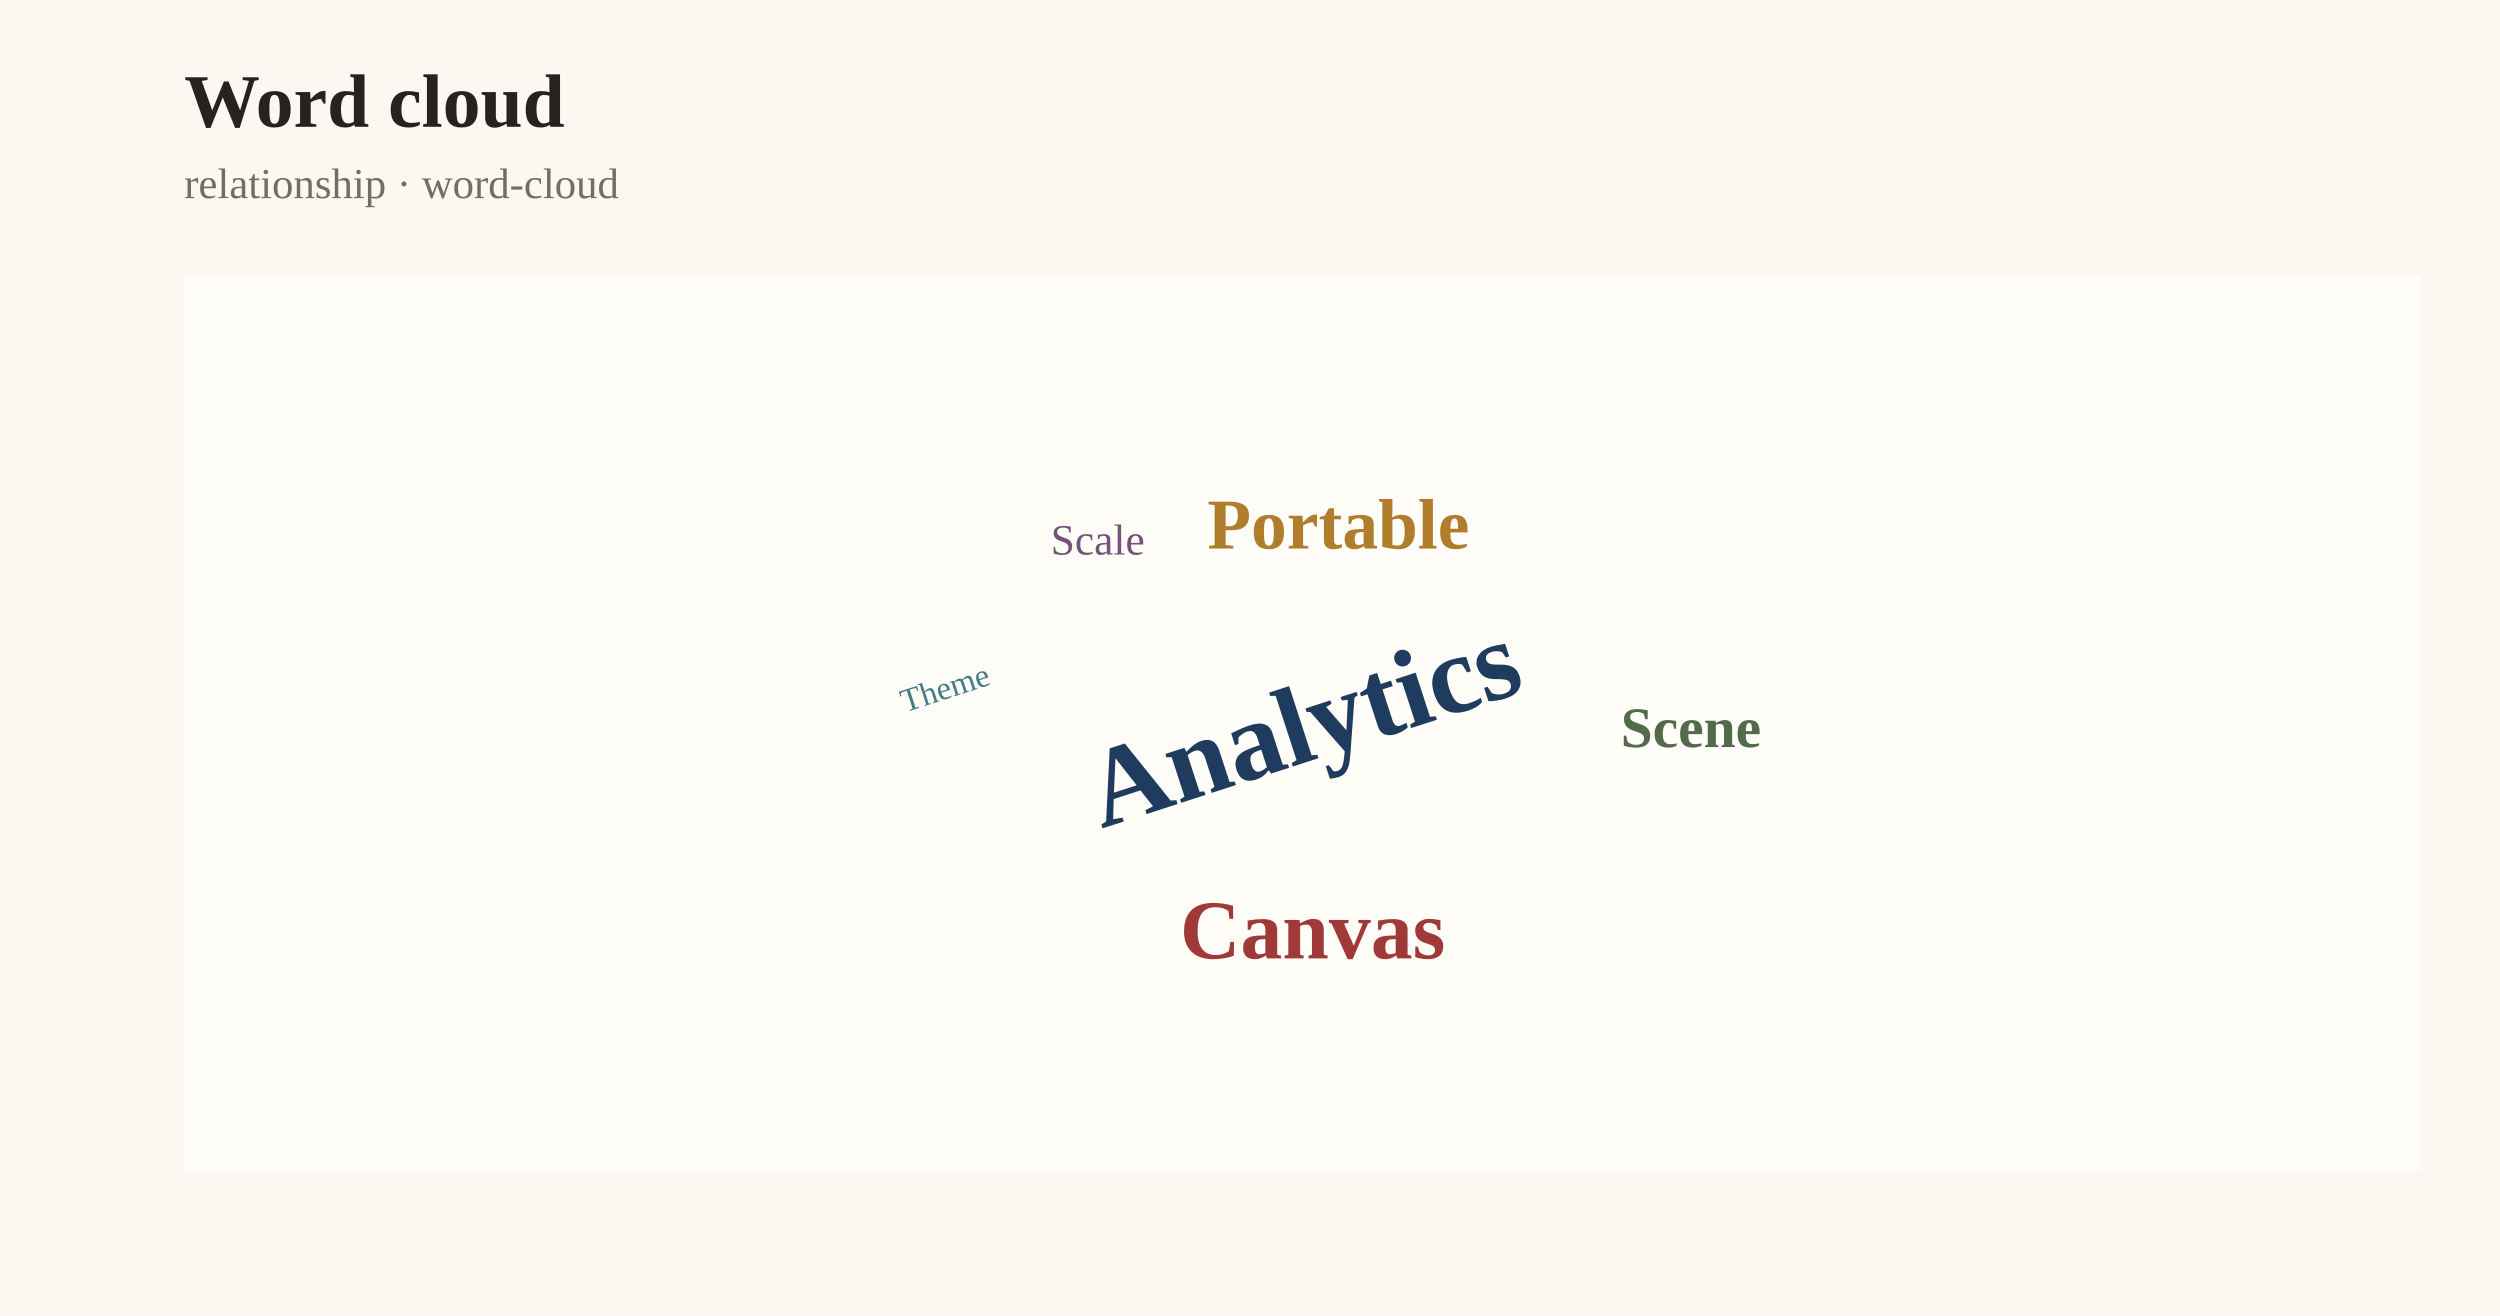
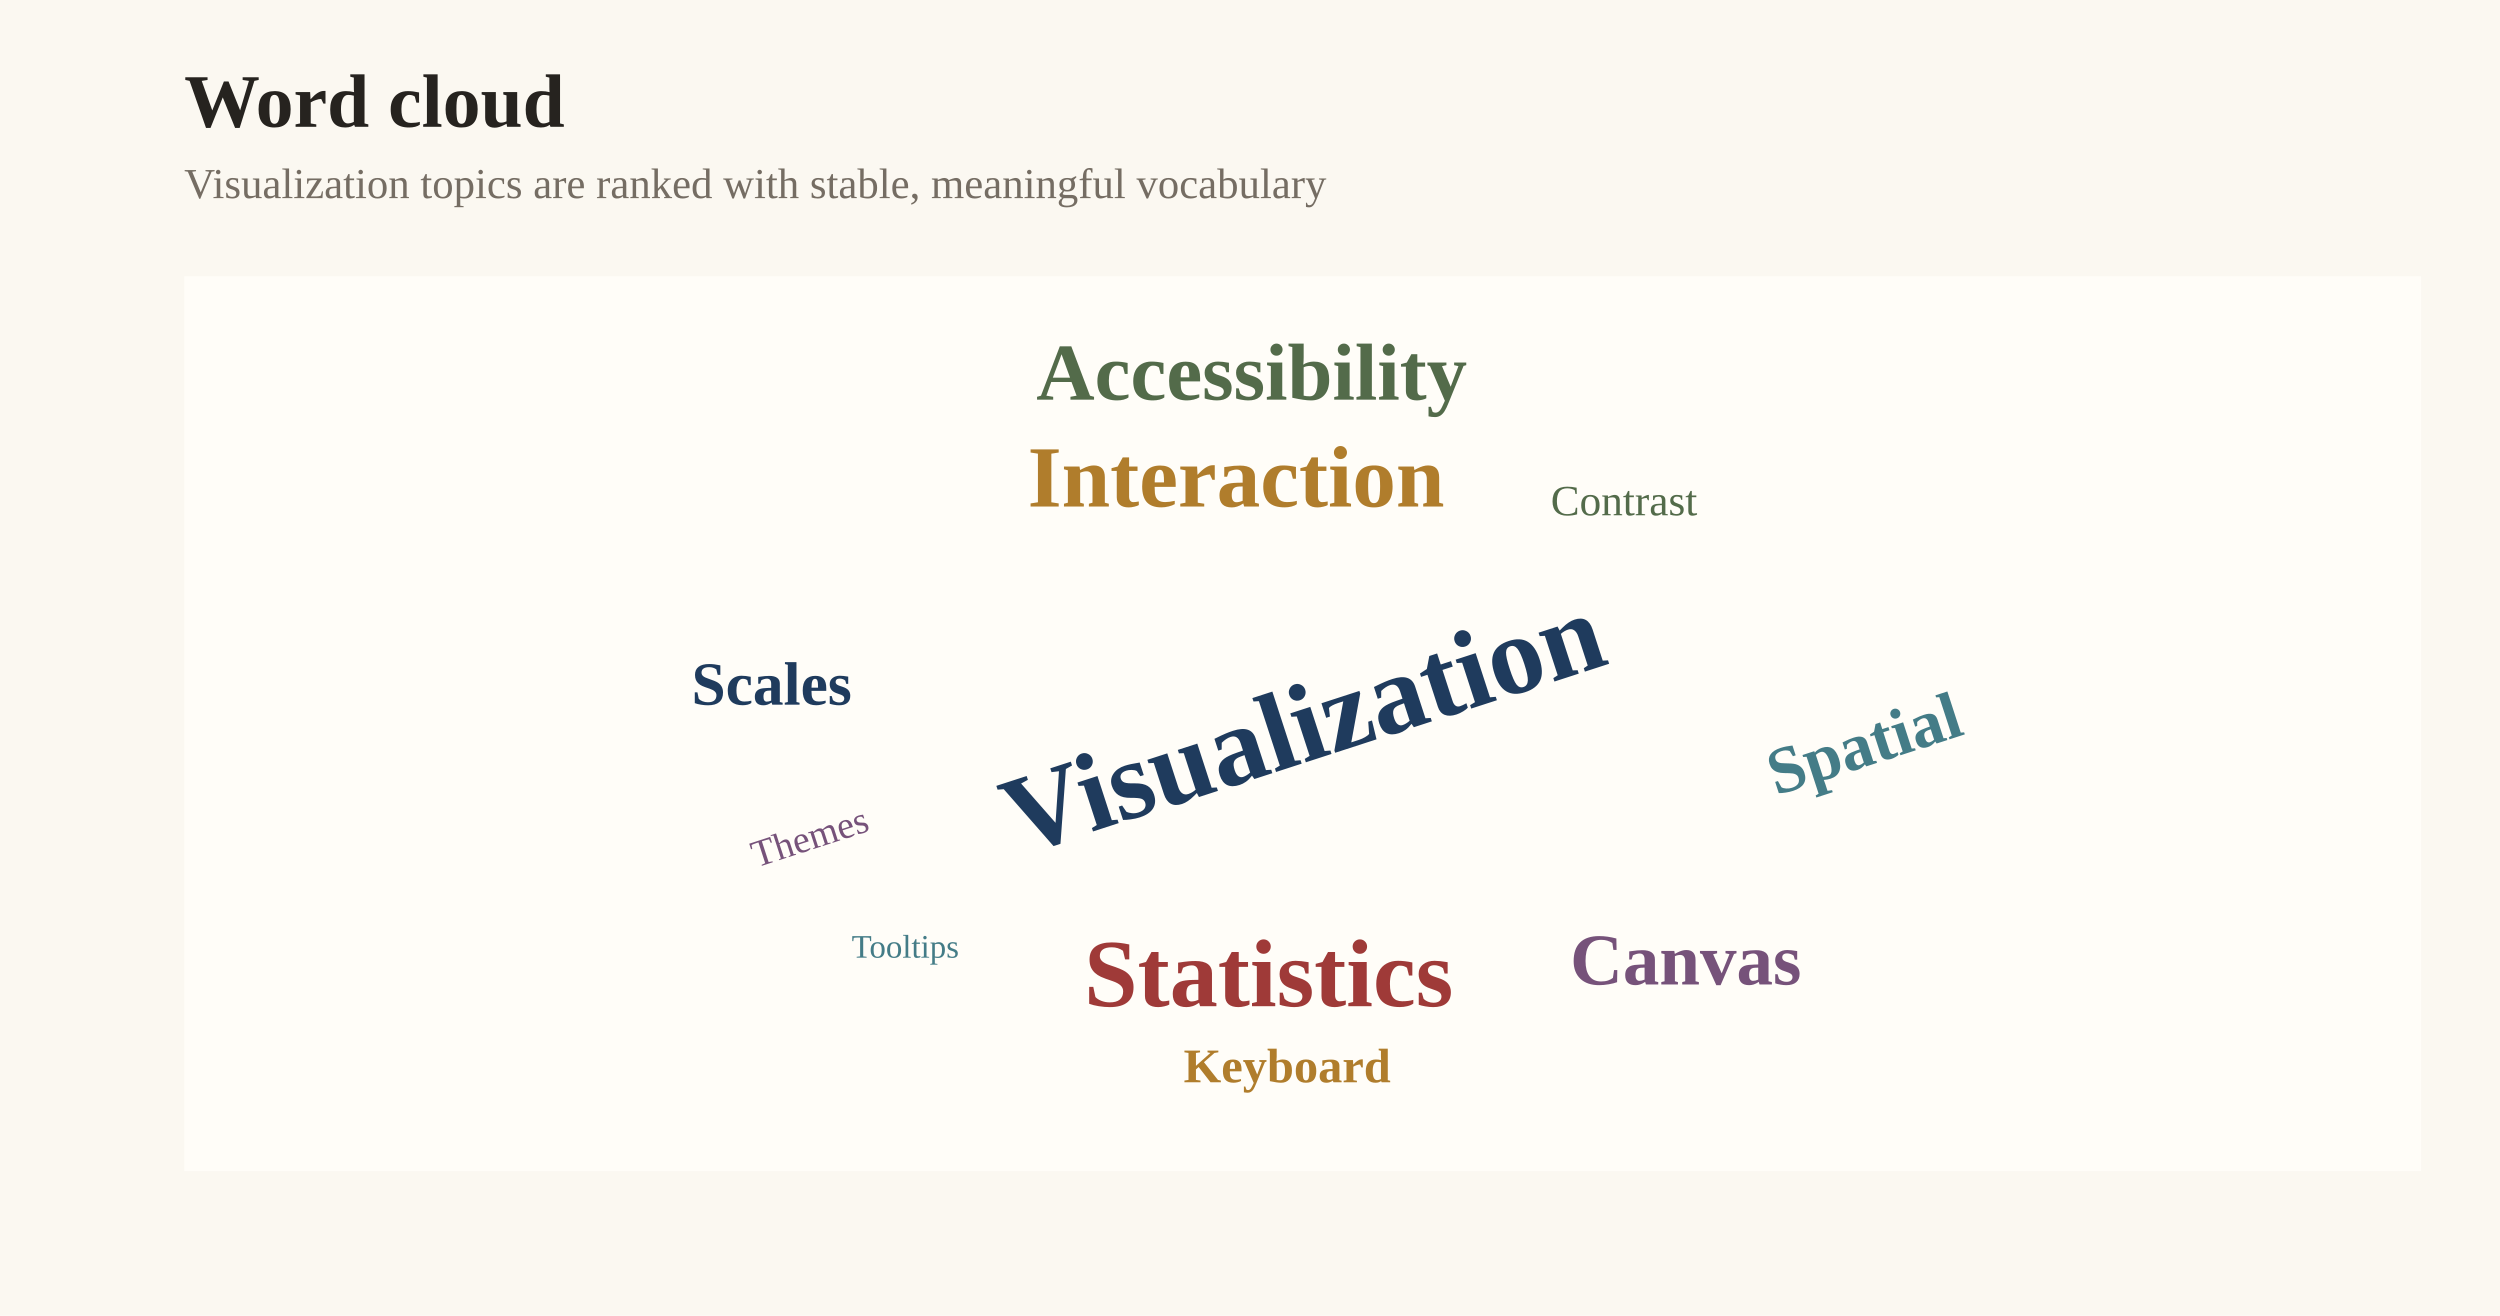
<svg xmlns="http://www.w3.org/2000/svg" width="760" height="400" viewBox="0 0 760 400" role="img" aria-labelledby="title description">
  <defs>
    <clipPath id="clip-1">
      <rect x="56" y="84" width="680" height="272" />
    </clipPath>
  </defs>
  <rect width="100%" height="100%" fill="#fbf8f1" />
  <g data-scene-node="scene:root">
    <rect data-scene-node="chart:panel" x="56" y="84" width="680" height="272" rx="0" fill="#fffdf8" />
    <g data-scene-node="layer-0:group" clip-path="url(#clip-1)">
-       <text data-scene-node="layer-0:word-cloud:5" x="287.26" y="209.089" fill="#447c87" font-family="Georgia, &quot;Times New Roman&quot;, serif" font-size="10" font-weight="520" text-anchor="middle" dominant-baseline="central" transform="rotate(-18 287.26 209.089)">Theme</text>
-       <text data-scene-node="layer-0:word-cloud:4" x="333.708" y="164.133" fill="#76527a" font-family="Georgia, &quot;Times New Roman&quot;, serif" font-size="13.2" font-weight="549" text-anchor="middle" dominant-baseline="central">Scale</text>
-       <text data-scene-node="layer-0:word-cloud:3" x="514.034" y="221.225" fill="#536b4a" font-family="Georgia, &quot;Times New Roman&quot;, serif" font-size="17.467" font-weight="588" text-anchor="middle" dominant-baseline="central">Scene</text>
-       <text data-scene-node="layer-0:word-cloud:2" x="406.872" y="159.418" fill="#b07d2c" font-family="Georgia, &quot;Times New Roman&quot;, serif" font-size="21.733" font-weight="628" text-anchor="middle" dominant-baseline="central">Portable</text>
-       <text data-scene-node="layer-0:word-cloud:1" x="399.029" y="282.763" fill="#9f3a38" font-family="Georgia, &quot;Times New Roman&quot;, serif" font-size="25.467" font-weight="662" text-anchor="middle" dominant-baseline="central">Canvas</text>
-       <text data-scene-node="layer-0:word-cloud:0" x="396" y="220" fill="#1f3b5d" font-family="Georgia, &quot;Times New Roman&quot;, serif" font-size="34" font-weight="740" text-anchor="middle" dominant-baseline="central" transform="rotate(-18 396 220)">Analytics</text>
+       <text data-scene-node="layer-0:word-cloud:11" x="275.218" y="287.754" fill="#447c87" font-family="Georgia, &quot;Times New Roman&quot;, serif" font-size="10" font-weight="520" text-anchor="middle" dominant-baseline="central">Tooltips</text>
+       <text data-scene-node="layer-0:word-cloud:10" x="246.136" y="254.381" fill="#76527a" font-family="Georgia, &quot;Times New Roman&quot;, serif" font-size="11.574" font-weight="534" text-anchor="middle" dominant-baseline="central" transform="rotate(-18 246.136 254.381)">Themes</text>
+       <text data-scene-node="layer-0:word-cloud:9" x="493.701" y="152.215" fill="#536b4a" font-family="Georgia, &quot;Times New Roman&quot;, serif" font-size="13.148" font-weight="549" text-anchor="middle" dominant-baseline="central">Contrast</text>
+       <text data-scene-node="layer-0:word-cloud:8" x="391.301" y="324.051" fill="#b07d2c" font-family="Georgia, &quot;Times New Roman&quot;, serif" font-size="14.721" font-weight="563" text-anchor="middle" dominant-baseline="central">Keyboard</text>
+       <text data-scene-node="layer-0:word-cloud:6" x="234.574" y="207.928" fill="#1f3b5d" font-family="Georgia, &quot;Times New Roman&quot;, serif" font-size="18.656" font-weight="599" text-anchor="middle" dominant-baseline="central">Scales</text>
+       <text data-scene-node="layer-0:word-cloud:5" x="566.645" y="226.032" fill="#447c87" font-family="Georgia, &quot;Times New Roman&quot;, serif" font-size="20.23" font-weight="614" text-anchor="middle" dominant-baseline="central" transform="rotate(-18 566.645 226.032)">Spatial</text>
+       <text data-scene-node="layer-0:word-cloud:4" x="512.466" y="291.785" fill="#76527a" font-family="Georgia, &quot;Times New Roman&quot;, serif" font-size="22.197" font-weight="632" text-anchor="middle" dominant-baseline="central">Canvas</text>
+       <text data-scene-node="layer-0:word-cloud:3" x="380.501" y="113.21" fill="#536b4a" font-family="Georgia, &quot;Times New Roman&quot;, serif" font-size="24.557" font-weight="653" text-anchor="middle" dominant-baseline="central">Accessibility</text>
+       <text data-scene-node="layer-0:word-cloud:2" x="375.759" y="145.043" fill="#b07d2c" font-family="Georgia, &quot;Times New Roman&quot;, serif" font-size="26.525" font-weight="671" text-anchor="middle" dominant-baseline="central">Interaction</text>
+       <text data-scene-node="layer-0:word-cloud:1" x="385.662" y="296.004" fill="#9f3a38" font-family="Georgia, &quot;Times New Roman&quot;, serif" font-size="29.279" font-weight="697" text-anchor="middle" dominant-baseline="central">Statistics</text>
+       <text data-scene-node="layer-0:word-cloud:0" x="396" y="220" fill="#1f3b5d" font-family="Georgia, &quot;Times New Roman&quot;, serif" font-size="34" font-weight="740" text-anchor="middle" dominant-baseline="central" transform="rotate(-18 396 220)">Visualization</text>
    </g>
    <text data-scene-node="chart:title" x="56" y="24" fill="#26231f" font-family="Georgia, &quot;Times New Roman&quot;, serif" font-size="23" font-weight="700" text-anchor="start" dominant-baseline="text-before-edge">Word cloud</text>
-     <text data-scene-node="chart:subtitle" x="56" y="52" fill="#756d63" font-family="Georgia, &quot;Times New Roman&quot;, serif" font-size="13" font-weight="400" text-anchor="start" dominant-baseline="text-before-edge">relationship · word-cloud</text>
+     <text data-scene-node="chart:subtitle" x="56" y="52" fill="#756d63" font-family="Georgia, &quot;Times New Roman&quot;, serif" font-size="13" font-weight="400" text-anchor="start" dominant-baseline="text-before-edge">Visualization topics are ranked with stable, meaningful vocabulary</text>
  </g>
</svg>
